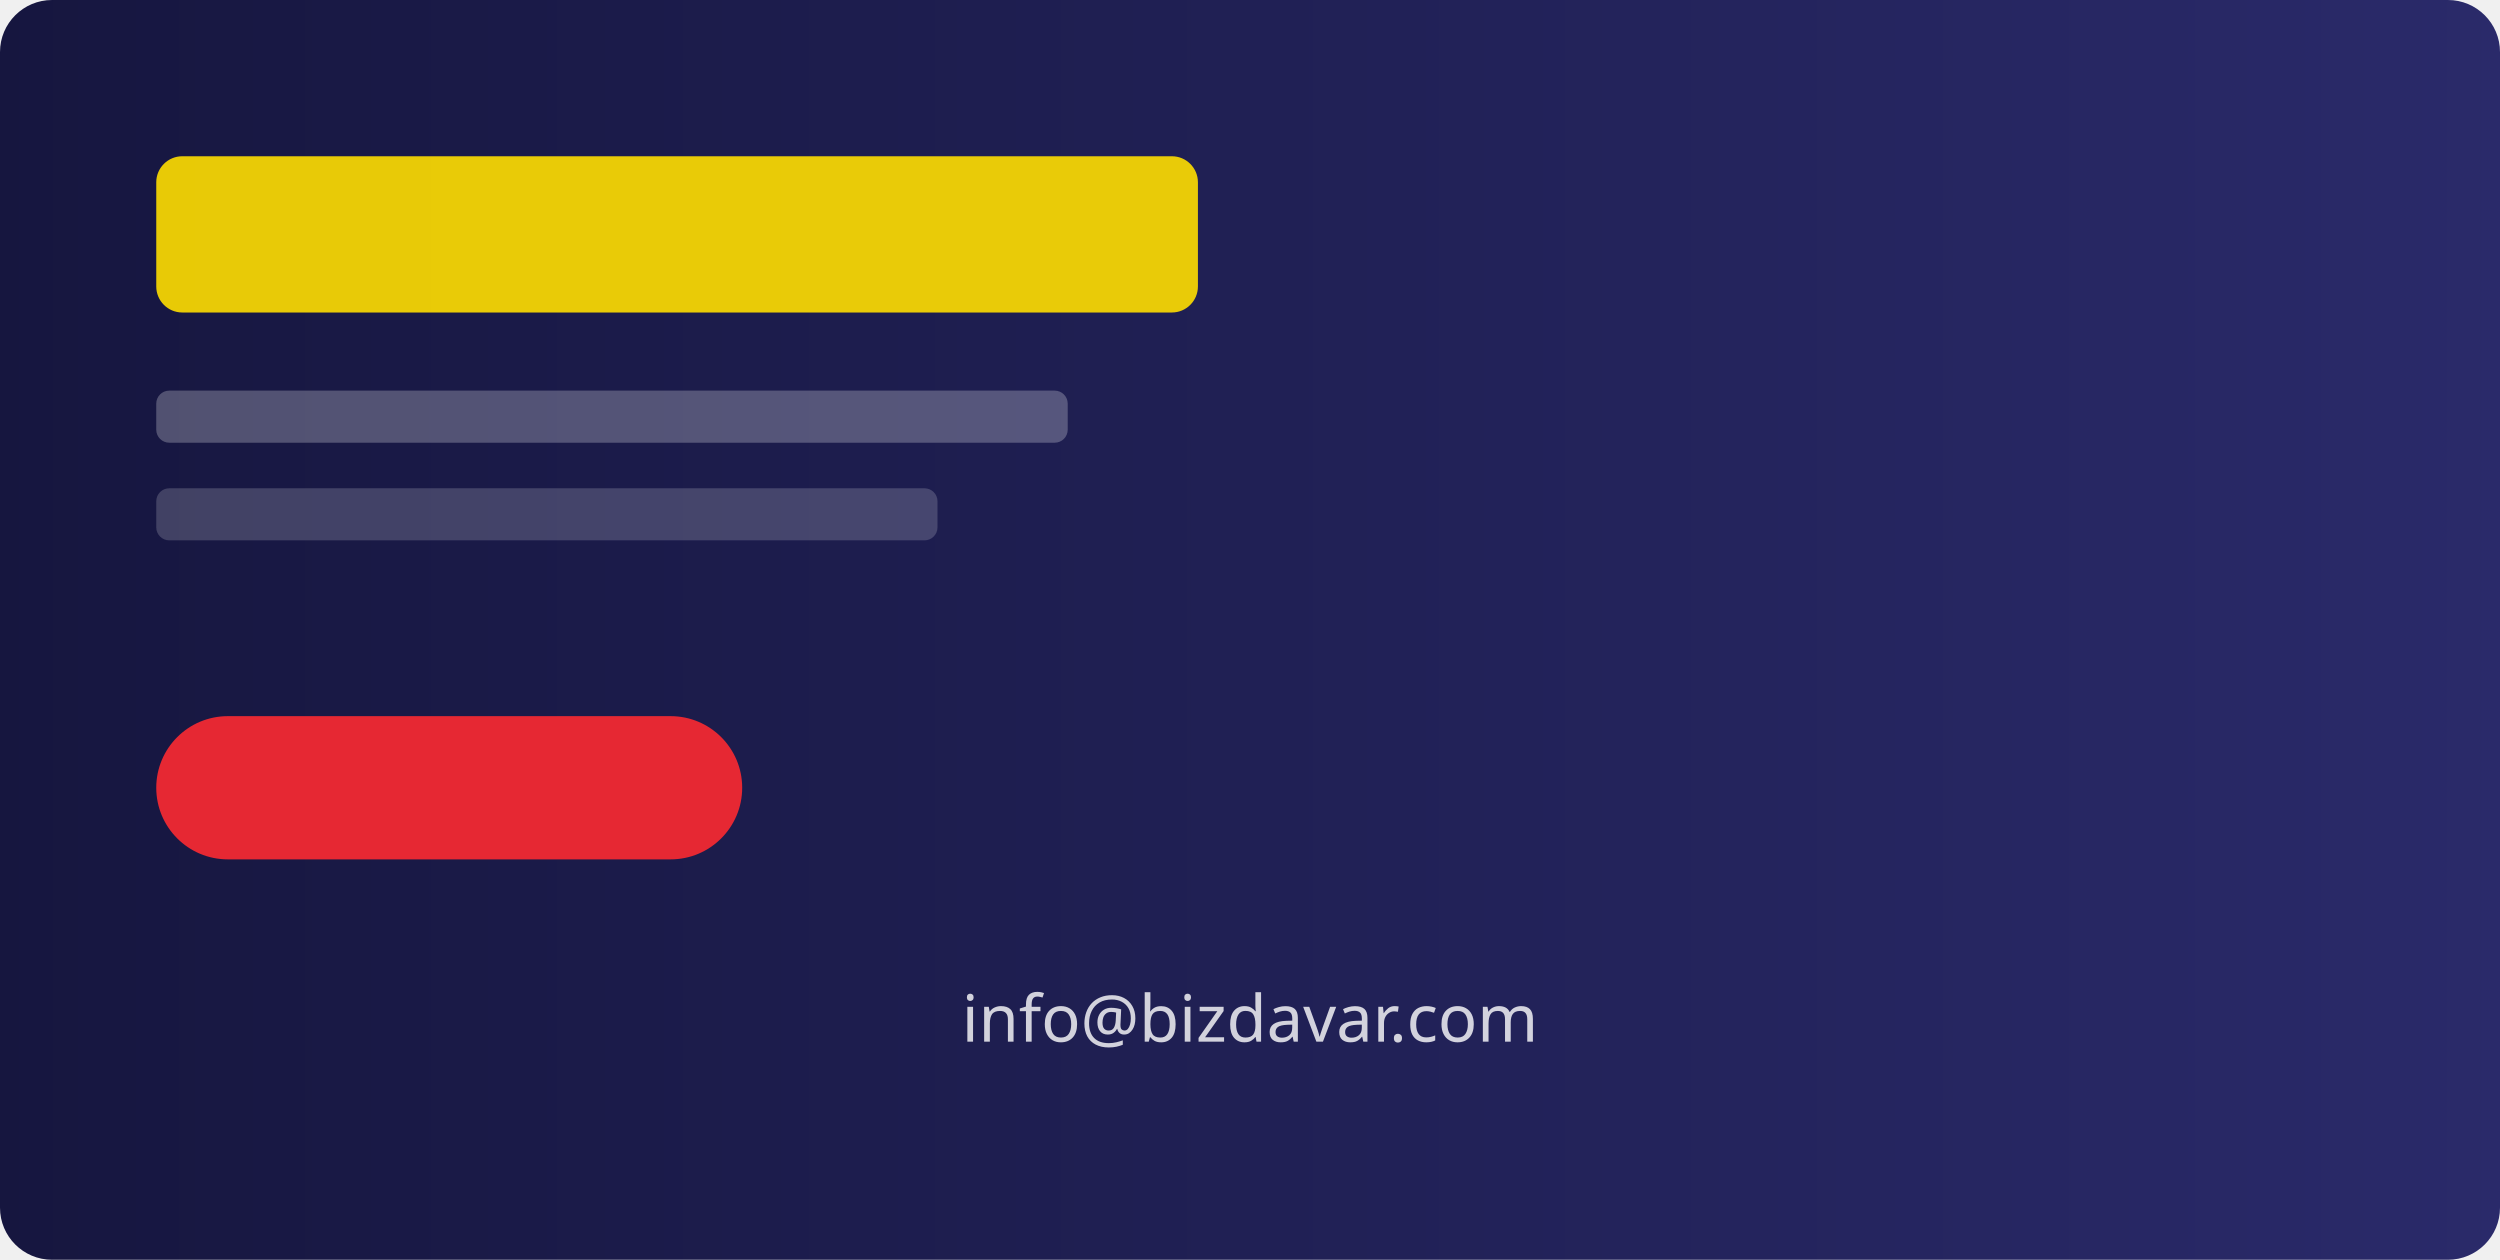
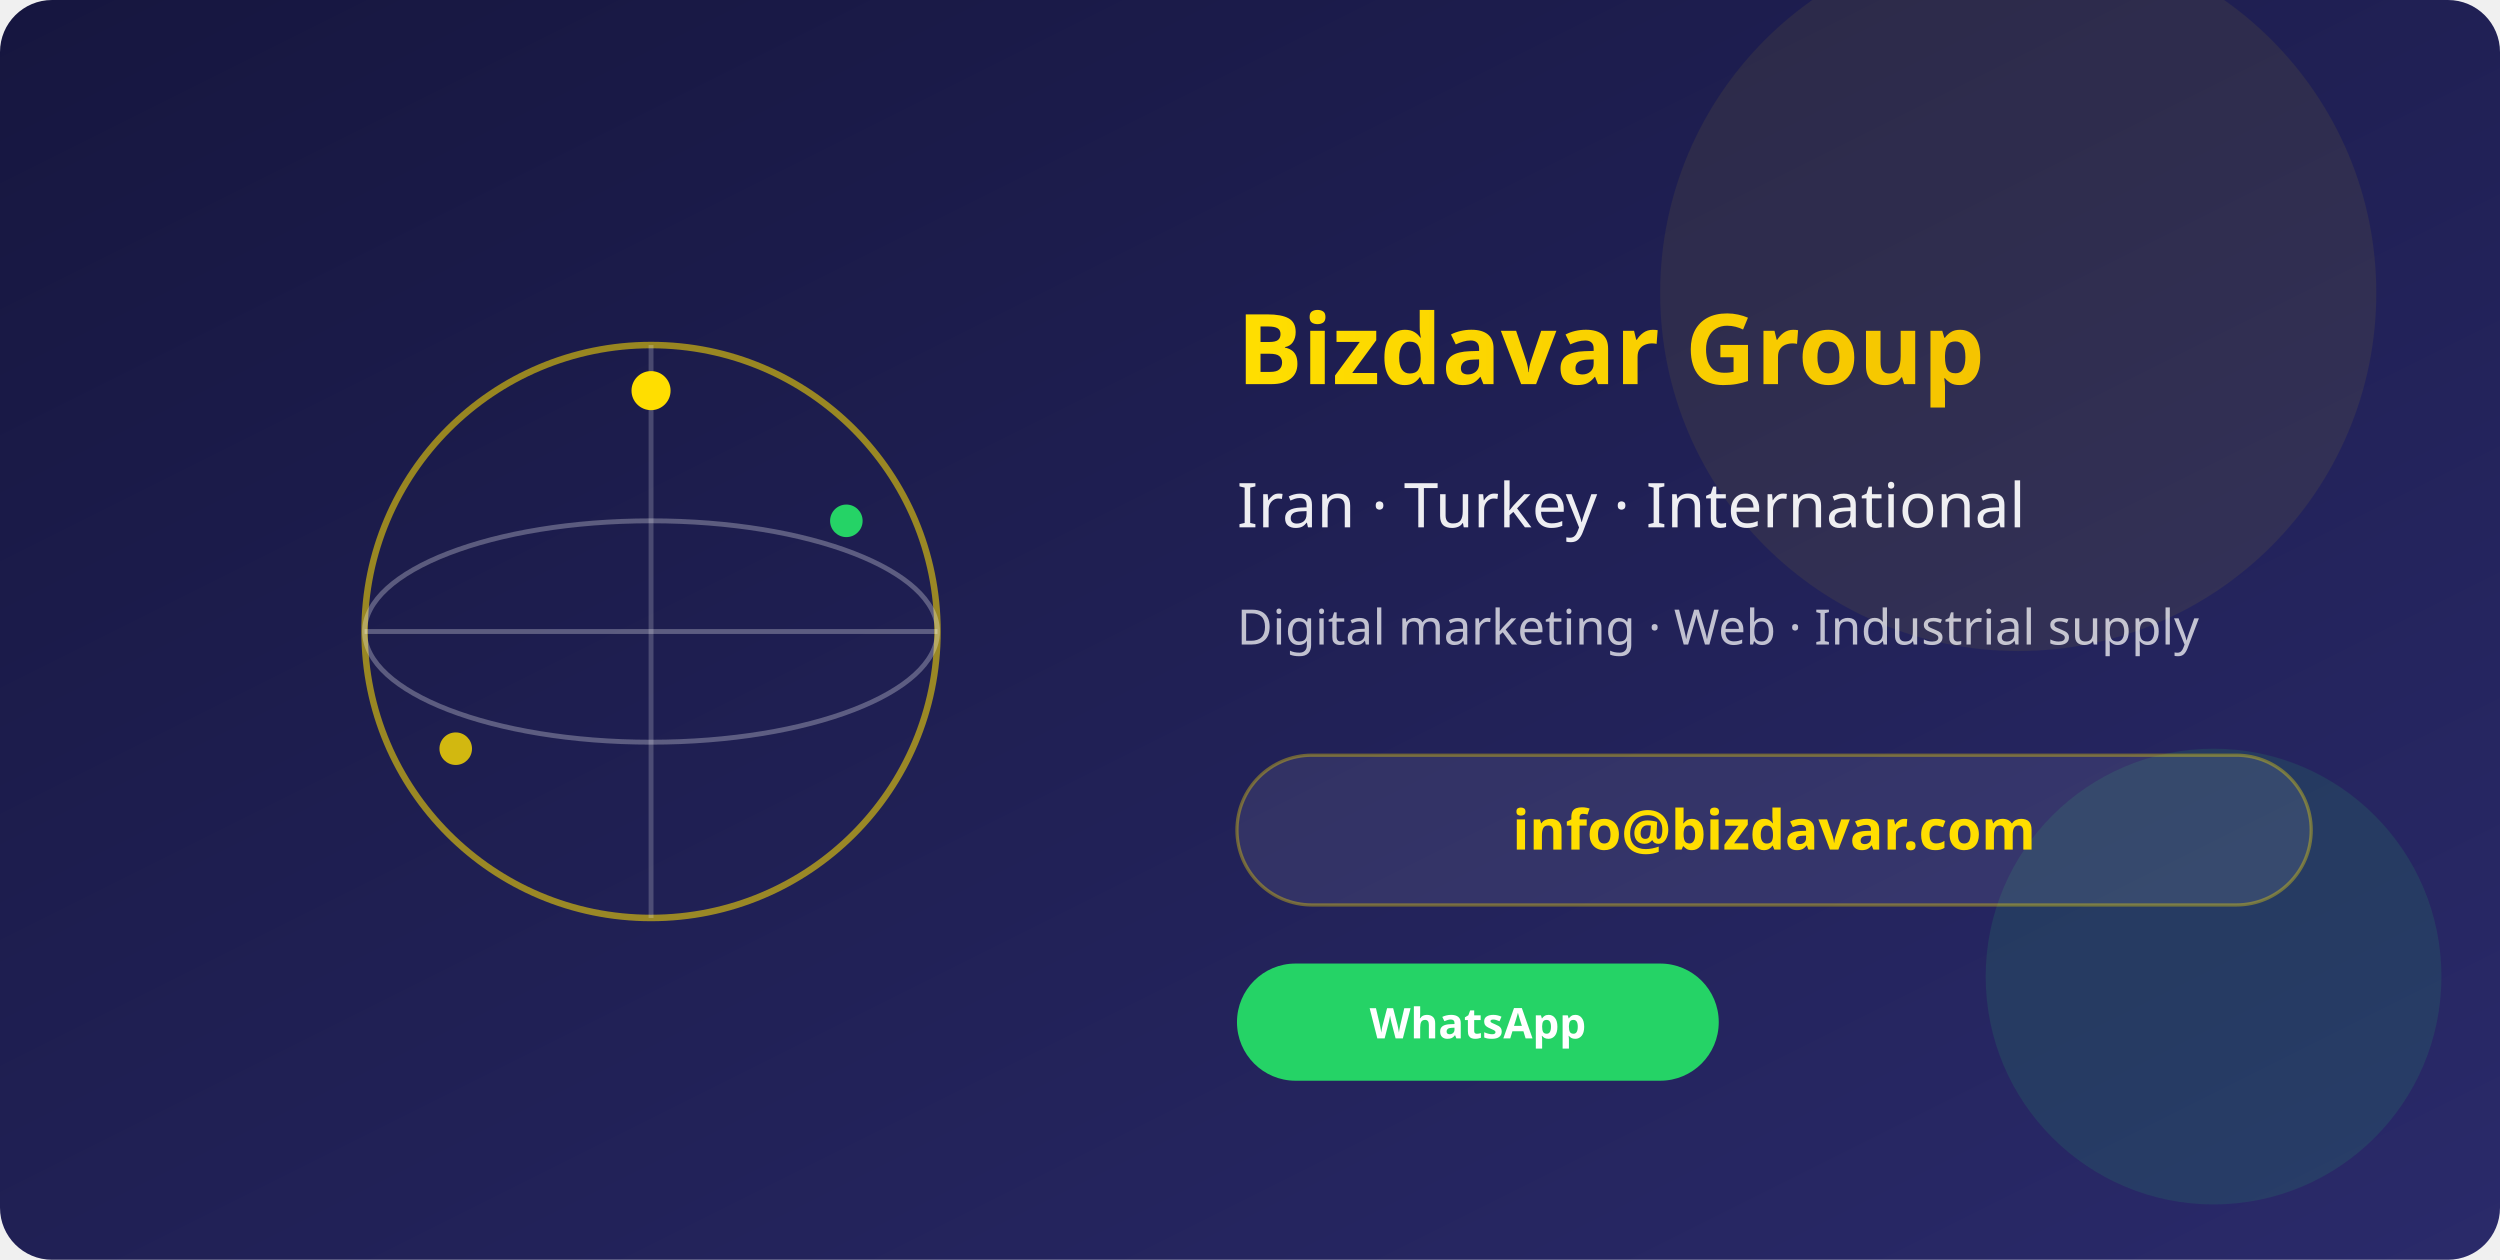
- <svg xmlns="http://www.w3.org/2000/svg" viewBox="0 0 768 387" role="img" aria-label="*E'3 (' (�2/H'1">
+ <svg xmlns="http://www.w3.org/2000/svg" viewBox="0 0 768 387" role="img" aria-label="Bizdavar Group — international collaboration">
  <defs>
-     <linearGradient id="c" x1="0%" y1="0%" x2="100%" y2="0%">
+     <linearGradient id="bg" x1="0%" y1="0%" x2="100%" y2="100%">
      <stop offset="0%" stop-color="#16163f" />
      <stop offset="100%" stop-color="#2a2a6a" />
    </linearGradient>
+     <linearGradient id="accent" x1="0%" y1="0%" x2="100%" y2="0%">
+       <stop offset="0%" stop-color="#FFDE00" />
+       <stop offset="100%" stop-color="#f5c400" />
+     </linearGradient>
  </defs>
-   <rect width="768" height="387" fill="url(#c)" rx="16" />
-   <rect x="48" y="48" width="320" height="48" rx="8" fill="#FFDE00" opacity="0.9" />
-   <rect x="48" y="120" width="280" height="16" rx="4" fill="#fff" opacity="0.25" />
-   <rect x="48" y="150" width="240" height="16" rx="4" fill="#fff" opacity="0.18" />
-   <rect x="48" y="220" width="180" height="44" rx="22" fill="#E62833" />
-   <text x="384" y="320" text-anchor="middle" fill="#fff" font-family="Tahoma,sans-serif" font-size="20" opacity="0.8">info@bizdavar.com</text>
+   <rect width="768" height="387" fill="url(#bg)" rx="16" />
+   <circle cx="620" cy="90" r="110" fill="#FFDE00" opacity="0.07" />
+   <circle cx="680" cy="300" r="70" fill="#25D366" opacity="0.12" />
+   <circle cx="200" cy="194" r="88" fill="none" stroke="#FFDE00" stroke-width="2" opacity="0.55" />
+   <ellipse cx="200" cy="194" rx="88" ry="34" fill="none" stroke="#fff" stroke-width="1.5" opacity="0.28" />
+   <line x1="112" y1="194" x2="288" y2="194" stroke="#fff" stroke-width="1.5" opacity="0.28" />
+   <line x1="200" y1="106" x2="200" y2="282" stroke="#fff" stroke-width="1.5" opacity="0.2" />
+   <circle cx="200" cy="120" r="6" fill="#FFDE00" />
+   <circle cx="260" cy="160" r="5" fill="#25D366" />
+   <circle cx="140" cy="230" r="5" fill="#FFDE00" opacity="0.8" />
+   <text x="380" y="118" fill="url(#accent)" font-family="Tahoma,Segoe UI,sans-serif" font-size="30" font-weight="700">Bizdavar Group</text>
+   <text x="380" y="162" fill="#fff" font-family="Tahoma,Segoe UI,sans-serif" font-size="19" opacity="0.92">Iran · Turkey · International</text>
+   <text x="380" y="198" fill="#fff" font-family="Tahoma,Segoe UI,sans-serif" font-size="15" opacity="0.72">Digital marketing · Web · Industrial supply</text>
+   <rect x="380" y="232" width="330" height="46" rx="23" fill="rgba(255,255,255,0.08)" stroke="rgba(255,222,0,0.35)" stroke-width="1" />
+   <text x="545" y="261" text-anchor="middle" fill="#FFDE00" font-family="Tahoma,Segoe UI,sans-serif" font-size="17" font-weight="600">info@bizdavar.com</text>
+   <rect x="380" y="296" width="148" height="36" rx="18" fill="#25D366" />
+   <text x="454" y="319" text-anchor="middle" fill="#fff" font-family="Tahoma,Segoe UI,sans-serif" font-size="13" font-weight="600">WhatsApp</text>
</svg>
